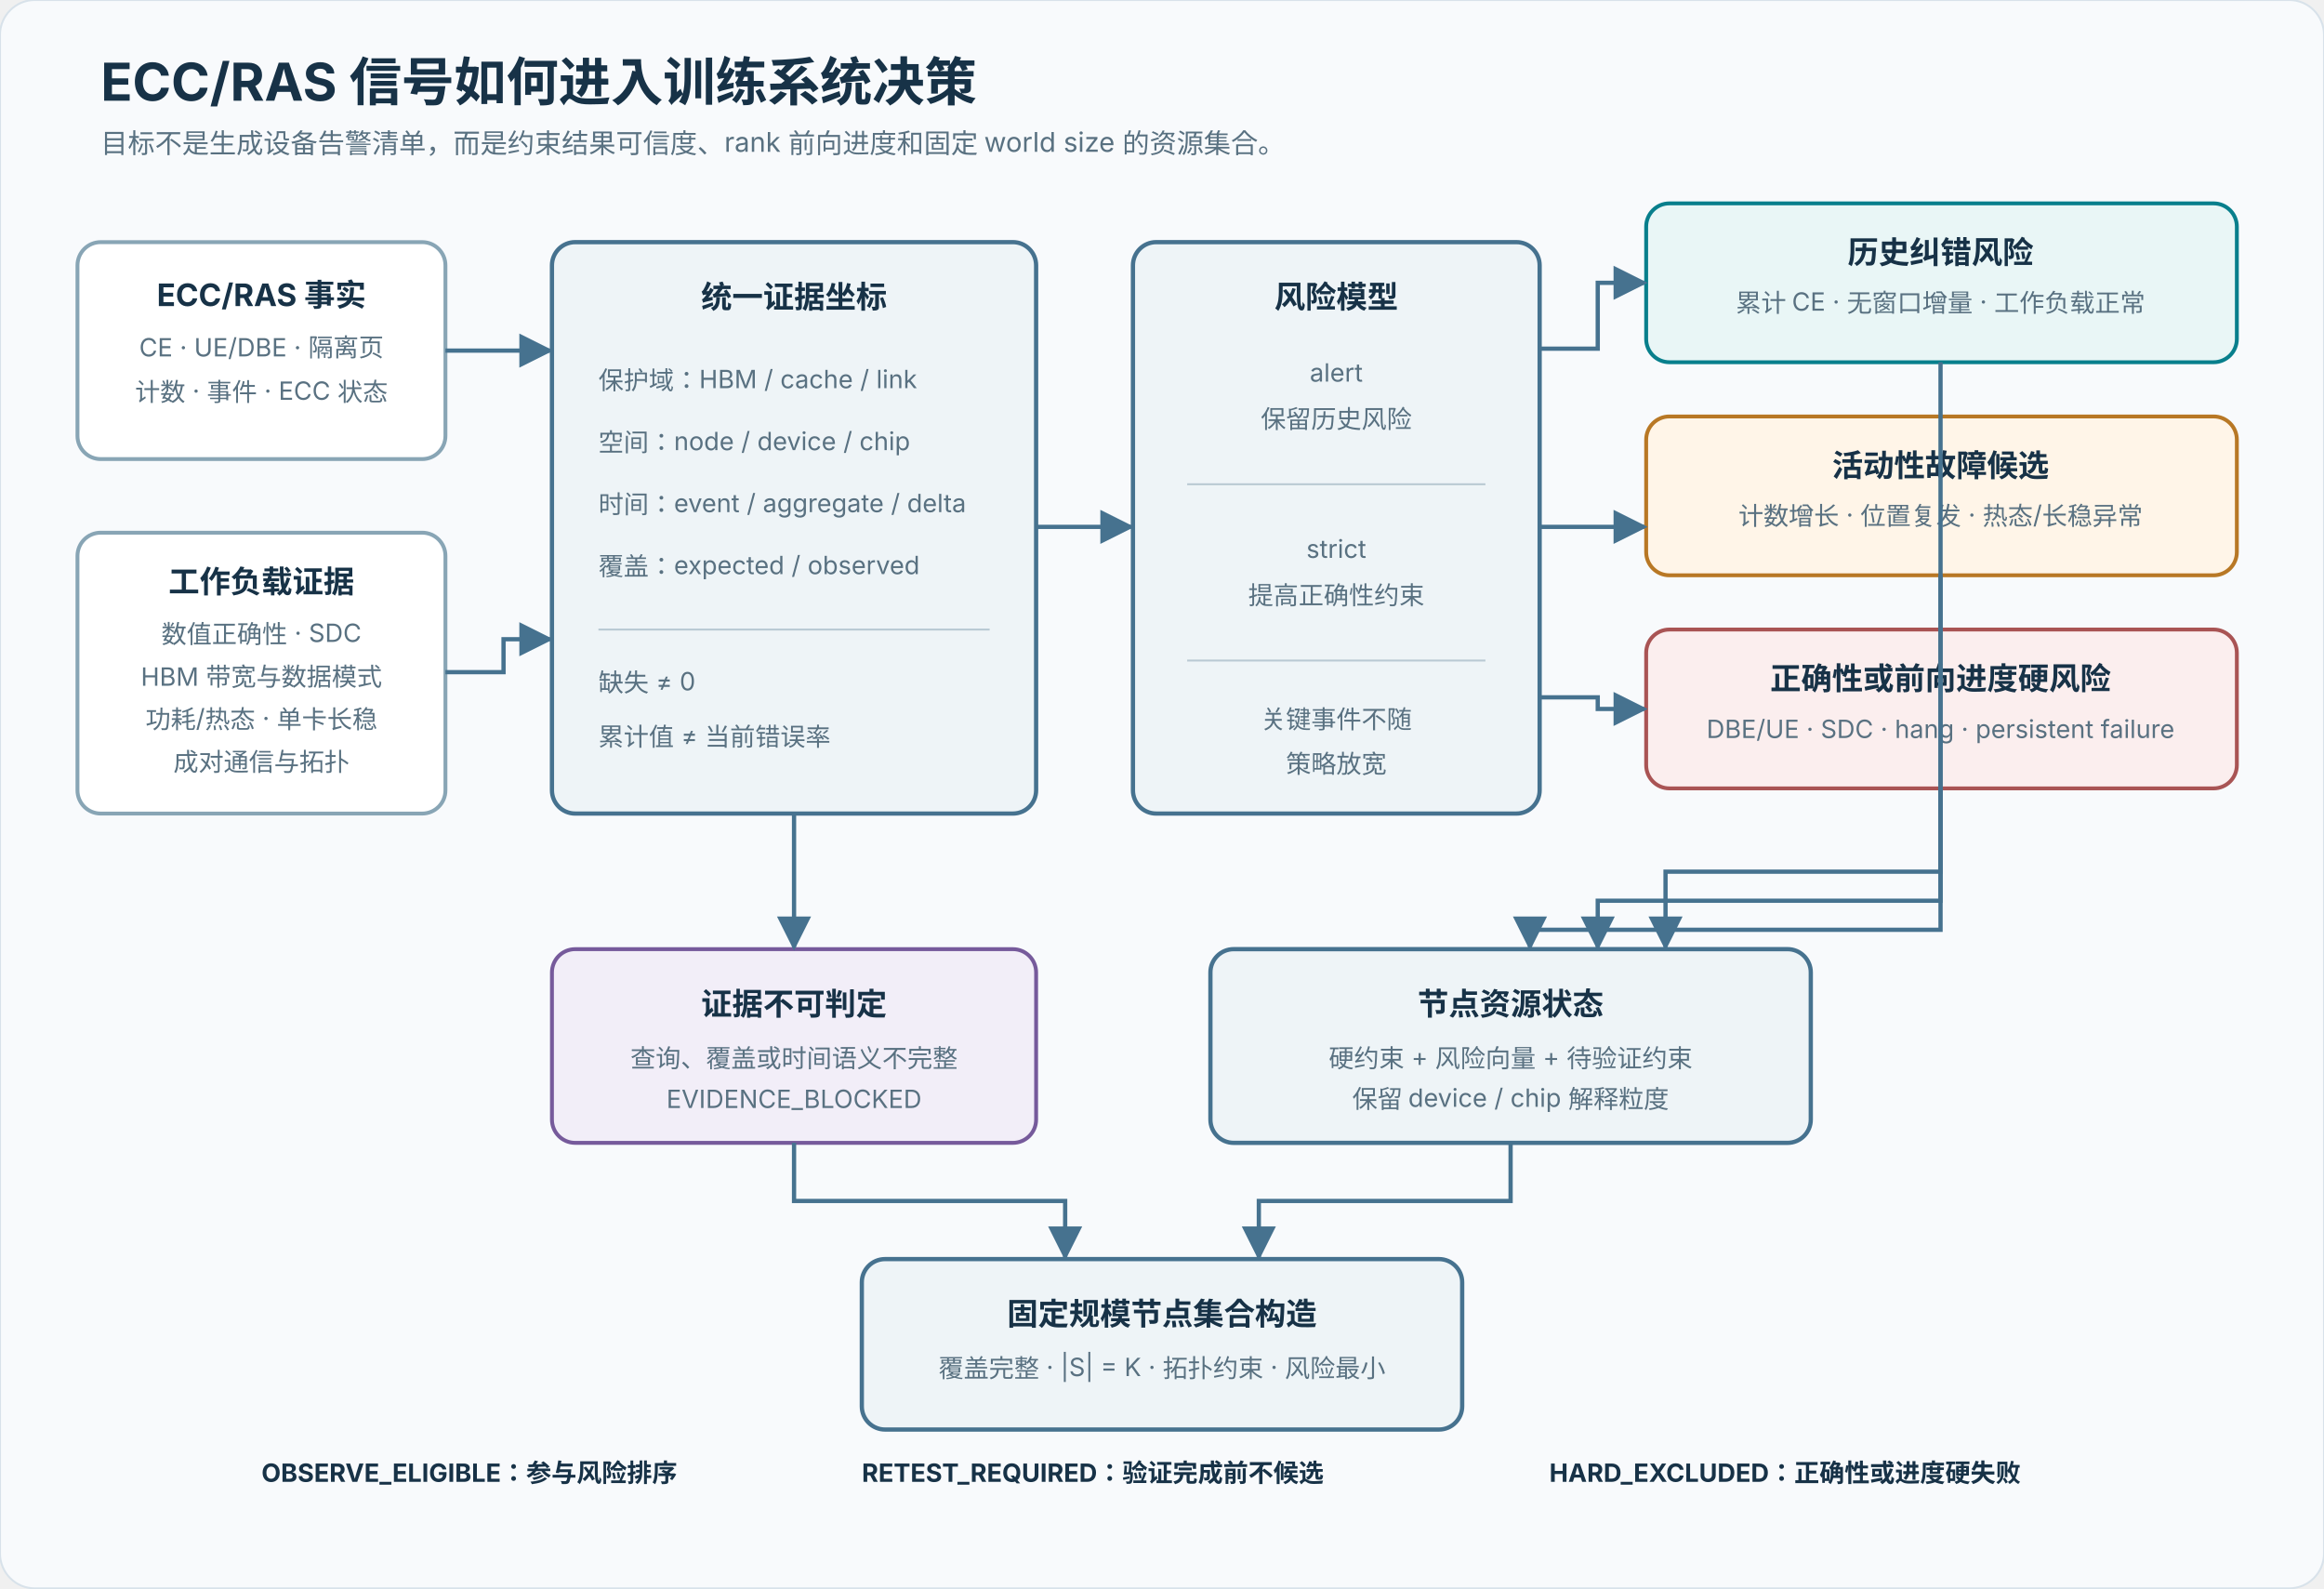
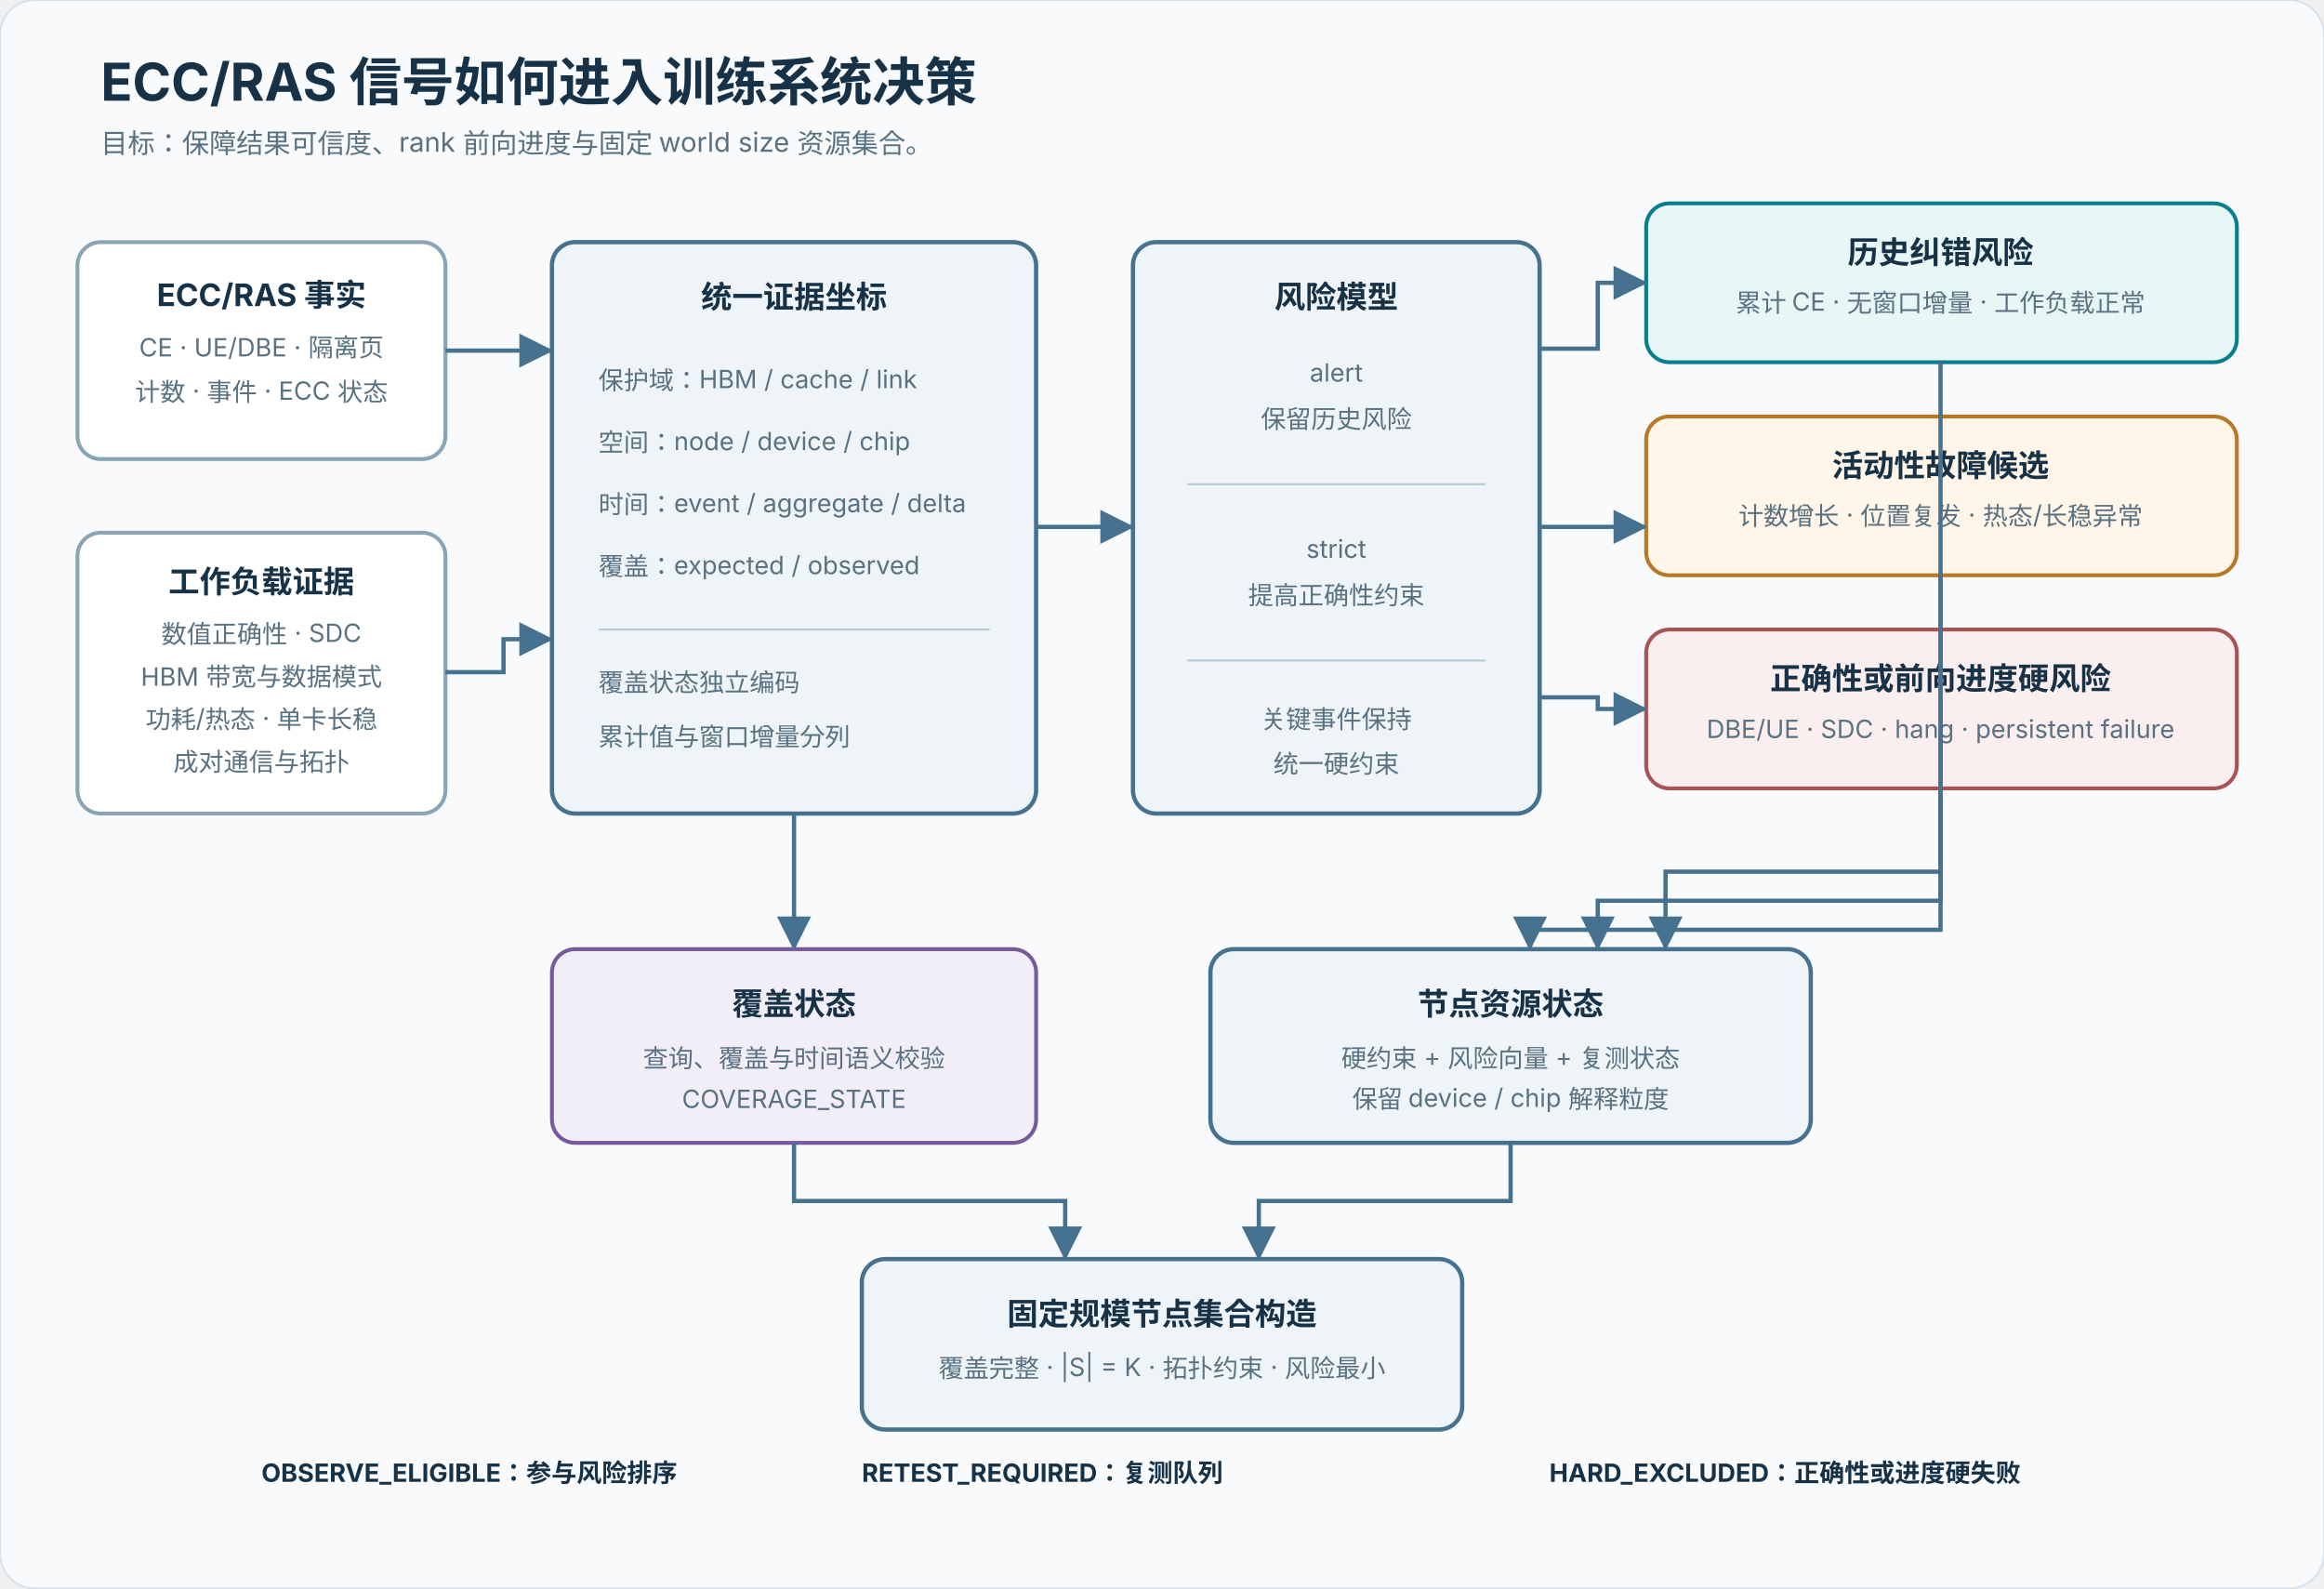
<svg xmlns="http://www.w3.org/2000/svg" viewBox="0 0 1200 820" role="img" aria-labelledby="title desc">
  <defs>
    <marker id="arrow" viewBox="0 0 10 10" refX="9" refY="5" markerWidth="8" markerHeight="8" orient="auto">
      <path d="M0 0 10 5 0 10z" fill="#46728f" />
    </marker>
    <style>
      text { font-family: ui-sans-serif, system-ui, -apple-system, "PingFang SC", "Microsoft YaHei", sans-serif; fill: #173247; }
      .title { font-size: 27px; font-weight: 700; }
      .subtitle { font-size: 14px; fill: #597181; }
      .box { fill: #fff; stroke: #88a5b5; stroke-width: 2; rx: 12; }
      .model { fill: #eef4f7; stroke: #46728f; stroke-width: 2.2; rx: 12; }
      .correct { fill: #e9f6f6; stroke: #087f8c; stroke-width: 2; rx: 12; }
      .progress { fill: #fff5e8; stroke: #b87825; stroke-width: 2; rx: 12; }
      .integrity { fill: #fbeeee; stroke: #a95454; stroke-width: 2; rx: 12; }
      .unknown { fill: #f2eef8; stroke: #765a9b; stroke-width: 2; rx: 12; }
      .label { font-size: 16px; font-weight: 650; }
      .minor { font-size: 13px; fill: #597181; }
      .line { fill: none; stroke: #46728f; stroke-width: 2.2; marker-end: url(#arrow); }
      .edge { font-size: 13px; font-weight: 650; }
    </style>
  </defs>
  <rect width="1200" height="820" rx="18" fill="#f8fafc" stroke="#d8e2ea" />
  <text class="title" x="52" y="52">ECC/RAS 信号如何进入训练系统决策</text>
-   <text class="subtitle" x="52" y="79">目标不是生成设备告警清单，而是约束结果可信度、rank 前向进度和固定 world size 的资源集合。</text>
+   <text class="subtitle" x="52" y="79">目标：保障结果可信度、rank 前向进度与固定 world size 资源集合。</text>
  <g transform="translate(40 125)">
    <rect class="box" width="190" height="112" />
    <text class="label" x="95" y="33" text-anchor="middle">ECC/RAS 事实</text>
    <text class="minor" x="95" y="59" text-anchor="middle">CE · UE/DBE · 隔离页</text>
    <text class="minor" x="95" y="82" text-anchor="middle">计数 · 事件 · ECC 状态</text>
  </g>
  <g transform="translate(40 275)">
    <rect class="box" width="190" height="145" />
    <text class="label" x="95" y="31" text-anchor="middle">工作负载证据</text>
    <text class="minor" x="95" y="57" text-anchor="middle">数值正确性 · SDC</text>
    <text class="minor" x="95" y="79" text-anchor="middle">HBM 带宽与数据模式</text>
    <text class="minor" x="95" y="101" text-anchor="middle">功耗/热态 · 单卡长稳</text>
    <text class="minor" x="95" y="123" text-anchor="middle">成对通信与拓扑</text>
  </g>
  <g transform="translate(285 125)">
    <rect class="model" width="250" height="295" />
    <text class="label" x="125" y="34" text-anchor="middle">统一证据坐标</text>
    <text class="minor" x="24" y="76">保护域：HBM / cache / link</text>
    <text class="minor" x="24" y="108">空间：node / device / chip</text>
    <text class="minor" x="24" y="140">时间：event / aggregate / delta</text>
    <text class="minor" x="24" y="172">覆盖：expected / observed</text>
    <line x1="24" y1="200" x2="226" y2="200" stroke="#b9c9d3" />
-     <text class="minor" x="24" y="232">缺失 ≠ 0</text>
-     <text class="minor" x="24" y="260">累计值 ≠ 当前错误率</text>
+     <text class="minor" x="24" y="232">覆盖状态独立编码</text>
+     <text class="minor" x="24" y="260">累计值与窗口增量分列</text>
  </g>
  <path class="line" d="M230 181 H284" />
  <path class="line" d="M230 347 H260 V330 H284" />
  <g transform="translate(585 125)">
    <rect class="model" width="210" height="295" />
    <text class="label" x="105" y="34" text-anchor="middle">风险模型</text>
    <text class="minor" x="105" y="72" text-anchor="middle">alert</text>
    <text class="minor" x="105" y="96" text-anchor="middle">保留历史风险</text>
    <line x1="28" y1="125" x2="182" y2="125" stroke="#b9c9d3" />
    <text class="minor" x="105" y="163" text-anchor="middle">strict</text>
    <text class="minor" x="105" y="187" text-anchor="middle">提高正确性约束</text>
    <line x1="28" y1="216" x2="182" y2="216" stroke="#b9c9d3" />
-     <text class="minor" x="105" y="251" text-anchor="middle">关键事件不随</text>
-     <text class="minor" x="105" y="274" text-anchor="middle">策略放宽</text>
+     <text class="minor" x="105" y="251" text-anchor="middle">关键事件保持</text>
+     <text class="minor" x="105" y="274" text-anchor="middle">统一硬约束</text>
  </g>
  <path class="line" d="M535 272 H584" />
  <g transform="translate(850 105)">
    <rect class="correct" width="305" height="82" />
    <text class="label" x="152" y="31" text-anchor="middle">历史纠错风险</text>
    <text class="minor" x="152" y="56" text-anchor="middle">累计 CE · 无窗口增量 · 工作负载正常</text>
  </g>
  <g transform="translate(850 215)">
    <rect class="progress" width="305" height="82" />
    <text class="label" x="152" y="31" text-anchor="middle">活动性故障候选</text>
    <text class="minor" x="152" y="56" text-anchor="middle">计数增长 · 位置复发 · 热态/长稳异常</text>
  </g>
  <g transform="translate(850 325)">
    <rect class="integrity" width="305" height="82" />
    <text class="label" x="152" y="31" text-anchor="middle">正确性或前向进度硬风险</text>
    <text class="minor" x="152" y="56" text-anchor="middle">DBE/UE · SDC · hang · persistent failure</text>
  </g>
  <path class="line" d="M795 180 H825 V146 H849" />
  <path class="line" d="M795 272 H849" />
  <path class="line" d="M795 360 H825 V366 H849" />
  <g transform="translate(285 490)">
    <rect class="unknown" width="250" height="100" />
-     <text class="label" x="125" y="34" text-anchor="middle">证据不可判定</text>
-     <text class="minor" x="125" y="61" text-anchor="middle">查询、覆盖或时间语义不完整</text>
-     <text class="minor" x="125" y="82" text-anchor="middle">EVIDENCE_BLOCKED</text>
+     <text class="label" x="125" y="34" text-anchor="middle">覆盖状态</text>
+     <text class="minor" x="125" y="61" text-anchor="middle">查询、覆盖与时间语义校验</text>
+     <text class="minor" x="125" y="82" text-anchor="middle">COVERAGE_STATE</text>
  </g>
  <path class="line" d="M410 420 V489" />
  <g transform="translate(625 490)">
    <rect class="model" width="310" height="100" />
    <text class="label" x="155" y="34" text-anchor="middle">节点资源状态</text>
-     <text class="minor" x="155" y="61" text-anchor="middle">硬约束 + 风险向量 + 待验证约束</text>
+     <text class="minor" x="155" y="61" text-anchor="middle">硬约束 + 风险向量 + 复测状态</text>
    <text class="minor" x="155" y="82" text-anchor="middle">保留 device / chip 解释粒度</text>
  </g>
  <path class="line" d="M1002 187 V450 H860 V489" />
  <path class="line" d="M1002 297 V465 H825 V489" />
  <path class="line" d="M1002 407 V480 H790 V489" />
  <g transform="translate(445 650)">
    <rect class="model" width="310" height="88" />
    <text class="label" x="155" y="34" text-anchor="middle">固定规模节点集合构造</text>
    <text class="minor" x="155" y="61" text-anchor="middle">覆盖完整 · |S| = K · 拓扑约束 · 风险最小</text>
  </g>
  <path class="line" d="M780 590 V620 H650 V649" />
  <path class="line" d="M410 590 V620 H550 V649" />
  <g transform="translate(135 765)">
    <text class="edge" x="0" y="0" fill="#087f8c">OBSERVE_ELIGIBLE：参与风险排序</text>
  </g>
  <g transform="translate(445 765)">
-     <text class="edge" x="0" y="0" fill="#b87825">RETEST_REQUIRED：验证完成前不候选</text>
+     <text class="edge" x="0" y="0" fill="#b87825">RETEST_REQUIRED：复测队列</text>
  </g>
  <g transform="translate(800 765)">
    <text class="edge" x="0" y="0" fill="#a95454">HARD_EXCLUDED：正确性或进度硬失败</text>
  </g>
</svg>
